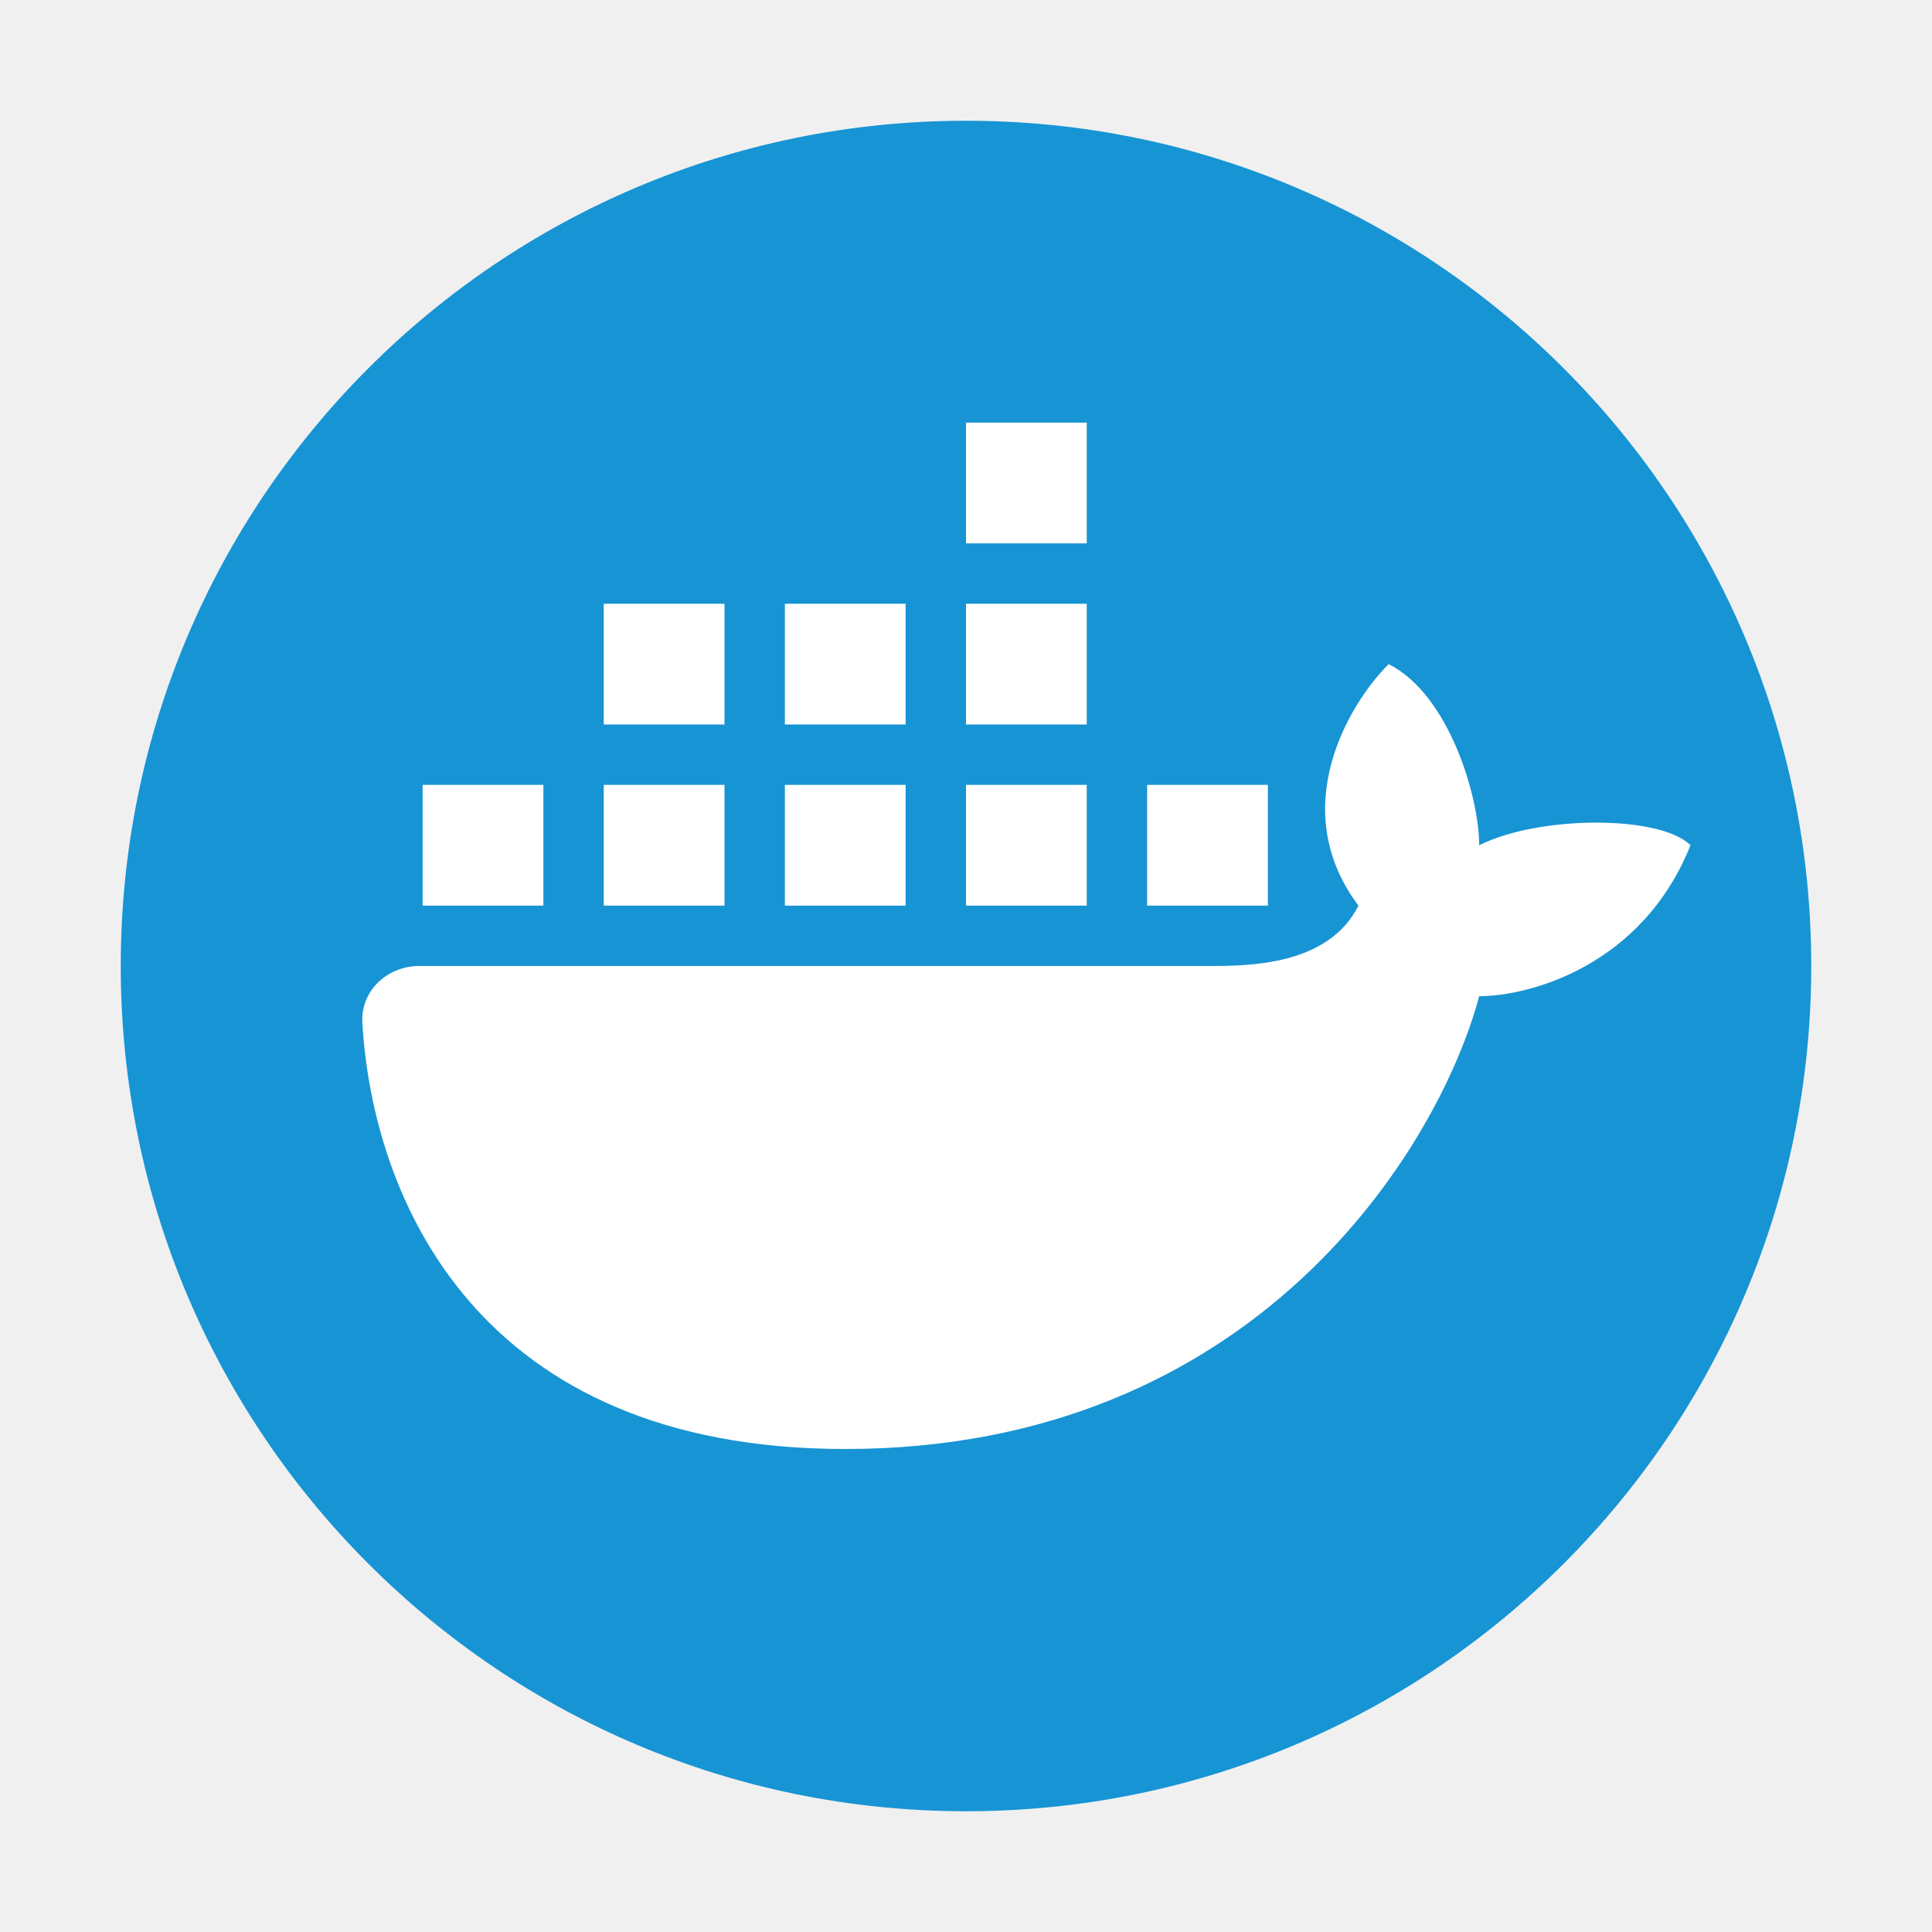
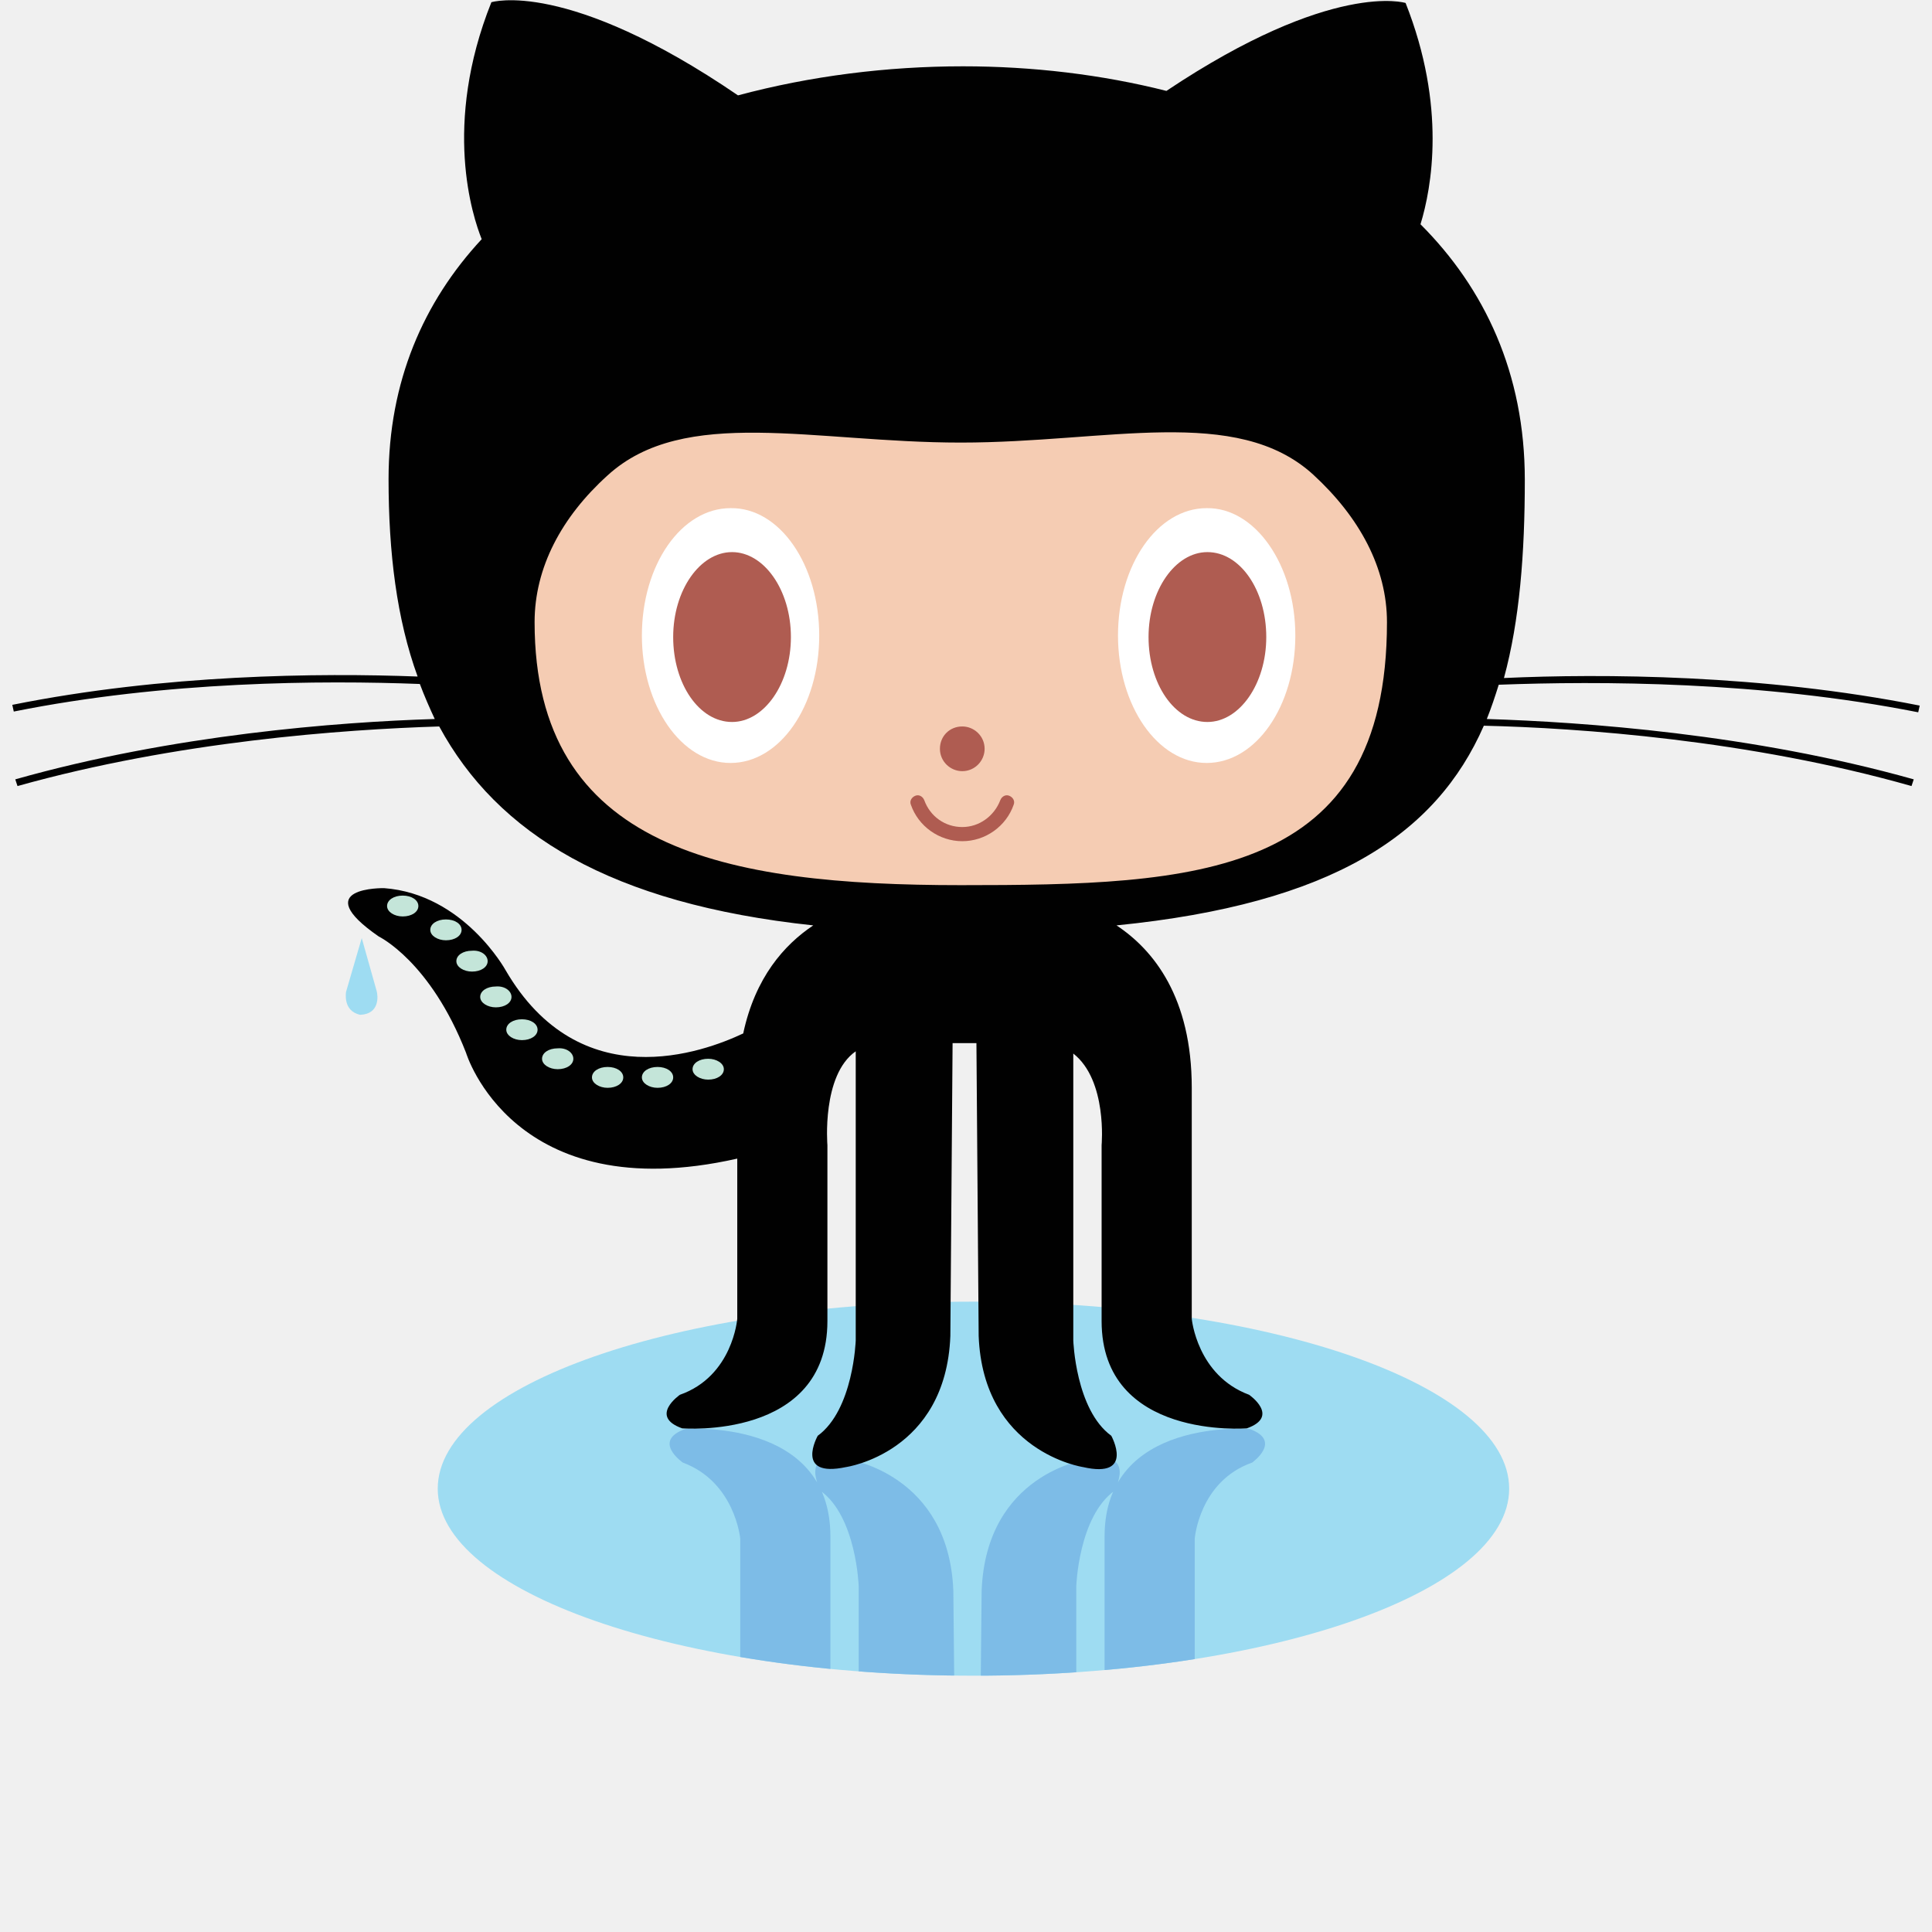
- <svg xmlns="http://www.w3.org/2000/svg" width="800px" height="800px" viewBox="0 0 32 32" fill="none">
-   <circle cx="16" cy="16" r="14" fill="#1794D4" />
-   <path d="M18 7H16V9H18V7Z" fill="white" />
-   <path d="M10 10H12V12H10V10Z" fill="white" />
-   <path d="M6.002 16.941C6.172 19.843 7.9 24 14 24C20.8 24 23.833 19 24.5 16.5C25.333 16.5 27.2 16 28 14C27.5 13.5 25.5 13.5 24.5 14C24.5 13.2 24 11.5 23 11C22.333 11.667 21.3 13.4 22.5 15C22 16 20.667 16 20 16H6.943C6.413 16 5.97 16.413 6.002 16.941Z" fill="white" />
-   <path d="M9 13H7V15H9V13Z" fill="white" />
-   <path d="M10 13H12V15H10V13Z" fill="white" />
-   <path d="M15 13H13V15H15V13Z" fill="white" />
-   <path d="M16 13H18V15H16V13Z" fill="white" />
-   <path d="M21 13H19V15H21V13Z" fill="white" />
-   <path d="M15 10H13V12H15V10Z" fill="white" />
-   <path d="M16 10H18V12H16V10Z" fill="white" />
+ <svg xmlns="http://www.w3.org/2000/svg" xmlns:xlink="http://www.w3.org/1999/xlink" width="800px" height="800px" viewBox="-1.65 0 259.3 259.3" version="1.1" preserveAspectRatio="xMidYMid">
+   <g>
+     <path fill="#9EDCF2" d="M200.9,199.8c0,13.9-32.2,25.1-71.9,25.1c-39.7,0-71.9-11.3-71.9-25.1c0-13.9,32.2-25.1,71.9-25.1C168.7,174.7,200.9,185.9,200.9,199.8L200.9,199.8z M200.9,199.8" />
+     <g>
+       <defs>
+         <path id="SVGID_1_" d="M98.1,244.8c1.6,7.5,5.5,11.9,9.4,14.5l41.1,0c5-3.4,10.1-9.8,10.1-21.8v-31c0,0,0.6-7.7,7.7-10.2c0,0,4.1-2.9-0.3-4.5c0,0-19.5-1.6-19.5,14.4v23.6c0,0,0.8,8.7-3.8,12.3v-29.2c0,0,0.3-9.3,5.1-12.8c0,0,3.2-5.7-3.8-4.2c0,0-13.4,1.9-14,17.6l-0.3,30h-3.2l-0.3-30c-0.6-15.6-14-17.6-14-17.6c-7-1.6-3.8,4.2-3.8,4.2c4.8,3.5,5.1,12.8,5.1,12.8v29.5c-4.6-3.3-3.8-12.6-3.8-12.6v-23.6c0-16-19.5-14.4-19.5-14.4c-4.5,1.6-0.3,4.5-0.3,4.5c7,2.6,7.7,10.2,7.7,10.2v21.7L98.1,244.8z" />
+       </defs>
+       <clipPath id="SVGID_2_">
+         <use xlink:href="#SVGID_1_" overflow="visible" />
+       </clipPath>
+       <path clip-path="url(#SVGID_2_)" fill="#7DBCE7" d="M200.9,199.8c0,13.9-32.2,25.1-71.9,25.1c-39.7,0-71.9-11.3-71.9-25.1c0-13.9,32.2-25.1,71.9-25.1C168.7,174.7,200.9,185.9,200.9,199.8L200.9,199.8z M200.9,199.8" />
+     </g>
+     <path fill="#9EDCF2" d="M46.9,125.9l-2.1,7.2c0,0-0.5,2.6,1.9,3.1c2.6-0.1,2.4-2.5,2.2-3.2L46.9,125.9L46.9,125.9z M46.9,125.9" />
+     <path fill="#010101" d="M255.8,95.6l0.2-0.9c-21.1-4.2-42.7-4.3-55.8-3.7c2.1-7.7,2.8-16.7,2.8-26.6c0-14.3-5.4-25.7-14-34.3c1.5-4.9,3.5-15.8-2-29.7c0,0-9.8-3.1-32.1,11.8c-8.7-2.2-18-3.3-27.3-3.3c-10.2,0-20.5,1.3-30.2,3.9C74.4-2.9,64.3,0.3,64.3,0.3c-6.6,16.5-2.5,28.8-1.3,31.8c-7.8,8.4-12.5,19.1-12.5,32.2c0,9.9,1.1,18.8,3.9,26.5c-13.2-0.5-34-0.3-54.4,3.8l0.2,0.9c20.4-4.1,41.4-4.2,54.5-3.7c0.6,1.6,1.3,3.2,2,4.7c-13,0.4-35.1,2.1-56.3,8.1l0.3,0.9c21.4-6,43.7-7.6,56.6-8c7.8,14.4,23,23.8,50.2,26.7c-3.9,2.6-7.8,7-9.4,14.5c-5.3,2.5-21.9,8.7-31.9-8.5c0,0-5.6-10.2-16.3-11c0,0-10.4-0.2-0.7,6.5c0,0,6.9,3.3,11.7,15.6c0,0,6.3,21,36.4,14.2V177c0,0-0.6,7.7-7.7,10.2c0,0-4.2,2.9,0.3,4.5c0,0,19.5,1.6,19.5-14.4v-23.6c0,0-0.8-9.4,3.8-12.6v38.8c0,0-0.3,9.3-5.1,12.8c0,0-3.2,5.7,3.8,4.2c0,0,13.4-1.9,14-17.6l0.3-39.3h3.2l0.3,39.3c0.6,15.6,14,17.6,14,17.6c7,1.6,3.8-4.2,3.8-4.2c-4.8-3.5-5.1-12.8-5.1-12.8v-38.5c4.6,3.6,3.8,12.3,3.8,12.3v23.6c0,16,19.5,14.4,19.5,14.4c4.5-1.6,0.3-4.5,0.3-4.5c-7-2.6-7.7-10.2-7.7-10.2v-31c0-12.1-5.1-18.5-10.1-21.8c29-2.9,42.9-12.2,49.3-26.8c12.7,0.3,35.6,1.9,57.4,8.1l0.3-0.9c-21.7-6.1-44.4-7.7-57.3-8.1c0.6-1.5,1.1-3,1.6-4.6C212.9,91.4,234.6,91.4,255.8,95.6L255.8,95.6z M255.8,95.6" />
+     <path fill="#F5CCB3" d="M174.6,63.7c6.2,5.7,9.9,12.5,9.9,19.8c0,34.4-25.6,35.3-57.2,35.3c-31.6,0-57.2-4.8-57.2-35.3c0-7.3,3.6-14.1,9.8-19.7c10.3-9.4,27.7-4.4,47.4-4.4C147,59.4,164.3,54.3,174.6,63.7L174.6,63.7z M174.6,63.7" />
+     <path fill="#FFFFFF" d="M108.3,85.3c0,9.5-5.3,17.1-11.9,17.1c-6.6,0-11.9-7.7-11.9-17.1c0-9.5,5.3-17.1,11.9-17.1C103,68.1,108.3,75.8,108.3,85.3L108.3,85.3z M108.3,85.3" />
+     <path fill="#AF5C51" d="M104.5,85.5c0,6.3-3.6,11.4-7.9,11.4c-4.4,0-7.9-5.1-7.9-11.4c0-6.3,3.6-11.4,7.9-11.4C100.9,74.1,104.5,79.2,104.5,85.5L104.5,85.5z M104.5,85.5" />
+     <path fill="#FFFFFF" d="M172.2,85.3c0,9.5-5.3,17.1-11.9,17.1c-6.6,0-11.9-7.7-11.9-17.1c0-9.5,5.3-17.1,11.9-17.1C166.8,68.1,172.2,75.8,172.2,85.3L172.2,85.3z M172.2,85.3" />
+     <path fill="#AF5C51" d="M168.3,85.5c0,6.3-3.6,11.4-7.9,11.4c-4.4,0-7.9-5.1-7.9-11.4c0-6.3,3.6-11.4,7.9-11.4C164.8,74.1,168.3,79.2,168.3,85.5L168.3,85.5z M168.3,85.5" />
+     <path fill="#AF5C51" d="M130.5,100.5c0,1.6-1.3,3-3,3c-1.6,0-3-1.3-3-3s1.3-3,3-3C129.1,97.5,130.5,98.8,130.5,100.5L130.5,100.5z M130.5,100.5" />
+     <path fill="#AF5C51" d="M120.6,108c-0.2-0.5,0.1-1,0.6-1.2c0.5-0.2,1,0.1,1.2,0.6c0.8,2.2,2.8,3.6,5.1,3.6c2.3,0,4.3-1.5,5.1-3.6c0.2-0.5,0.7-0.8,1.2-0.6c0.5,0.2,0.8,0.7,0.6,1.2c-1,2.9-3.8,4.9-6.9,4.9C124.4,112.9,121.6,110.9,120.6,108L120.6,108z M120.6,108" />
+     <path fill="#C4E5D9" d="M54.5,121.6c0,0.8-0.9,1.4-2.1,1.4c-1.1,0-2.1-0.6-2.1-1.4c0-0.8,0.9-1.4,2.1-1.4C53.6,120.2,54.5,120.8,54.5,121.6L54.5,121.6z M54.5,121.6" />
+     <path fill="#C4E5D9" d="M60.3,124.8c0,0.8-0.9,1.4-2.1,1.4c-1.1,0-2.1-0.6-2.1-1.4c0-0.8,0.9-1.4,2.1-1.4C59.4,123.4,60.3,124,60.3,124.8L60.3,124.8z M60.3,124.8" />
+     <path fill="#C4E5D9" d="M63.8,129c0,0.8-0.9,1.4-2.1,1.4c-1.1,0-2.1-0.6-2.1-1.4c0-0.8,0.9-1.4,2.1-1.4C62.9,127.5,63.8,128.2,63.8,129L63.8,129z M63.8,129" />
+     <path fill="#C4E5D9" d="M67,133.8c0,0.8-0.9,1.4-2.1,1.4c-1.1,0-2.1-0.6-2.1-1.4c0-0.8,0.9-1.4,2.1-1.4C66.1,132.3,67,133,67,133.8L67,133.8z M67,133.8" />
+     <path fill="#C4E5D9" d="M70.5,138.2c0,0.8-0.9,1.4-2.1,1.4c-1.1,0-2.1-0.6-2.1-1.4c0-0.8,0.9-1.4,2.1-1.4C69.6,136.8,70.5,137.4,70.5,138.2L70.5,138.2z M70.5,138.2" />
+     <path fill="#C4E5D9" d="M75.3,142.1c0,0.8-0.9,1.4-2.1,1.4c-1.1,0-2.1-0.6-2.1-1.4c0-0.8,0.9-1.4,2.1-1.4C74.4,140.6,75.3,141.3,75.3,142.1L75.3,142.1z M75.3,142.1" />
+     <path fill="#C4E5D9" d="M82,144.6c0,0.8-0.9,1.4-2.1,1.4c-1.1,0-2.1-0.6-2.1-1.4c0-0.8,0.9-1.4,2.1-1.4C81.1,143.2,82,143.8,82,144.6L82,144.6z M82,144.6" />
+     <path fill="#C4E5D9" d="M88.7,144.6c0,0.8-0.9,1.4-2.1,1.4c-1.1,0-2.1-0.6-2.1-1.4c0-0.8,0.9-1.4,2.1-1.4C87.8,143.2,88.7,143.8,88.7,144.6L88.7,144.6z M88.7,144.6" />
+     <path fill="#C4E5D9" d="M95.5,143.5c0,0.8-0.9,1.4-2.1,1.4c-1.1,0-2.1-0.6-2.1-1.4c0-0.8,0.9-1.4,2.1-1.4C94.5,142.1,95.5,142.7,95.5,143.5L95.5,143.5z M95.5,143.5" />
+   </g>
</svg>
